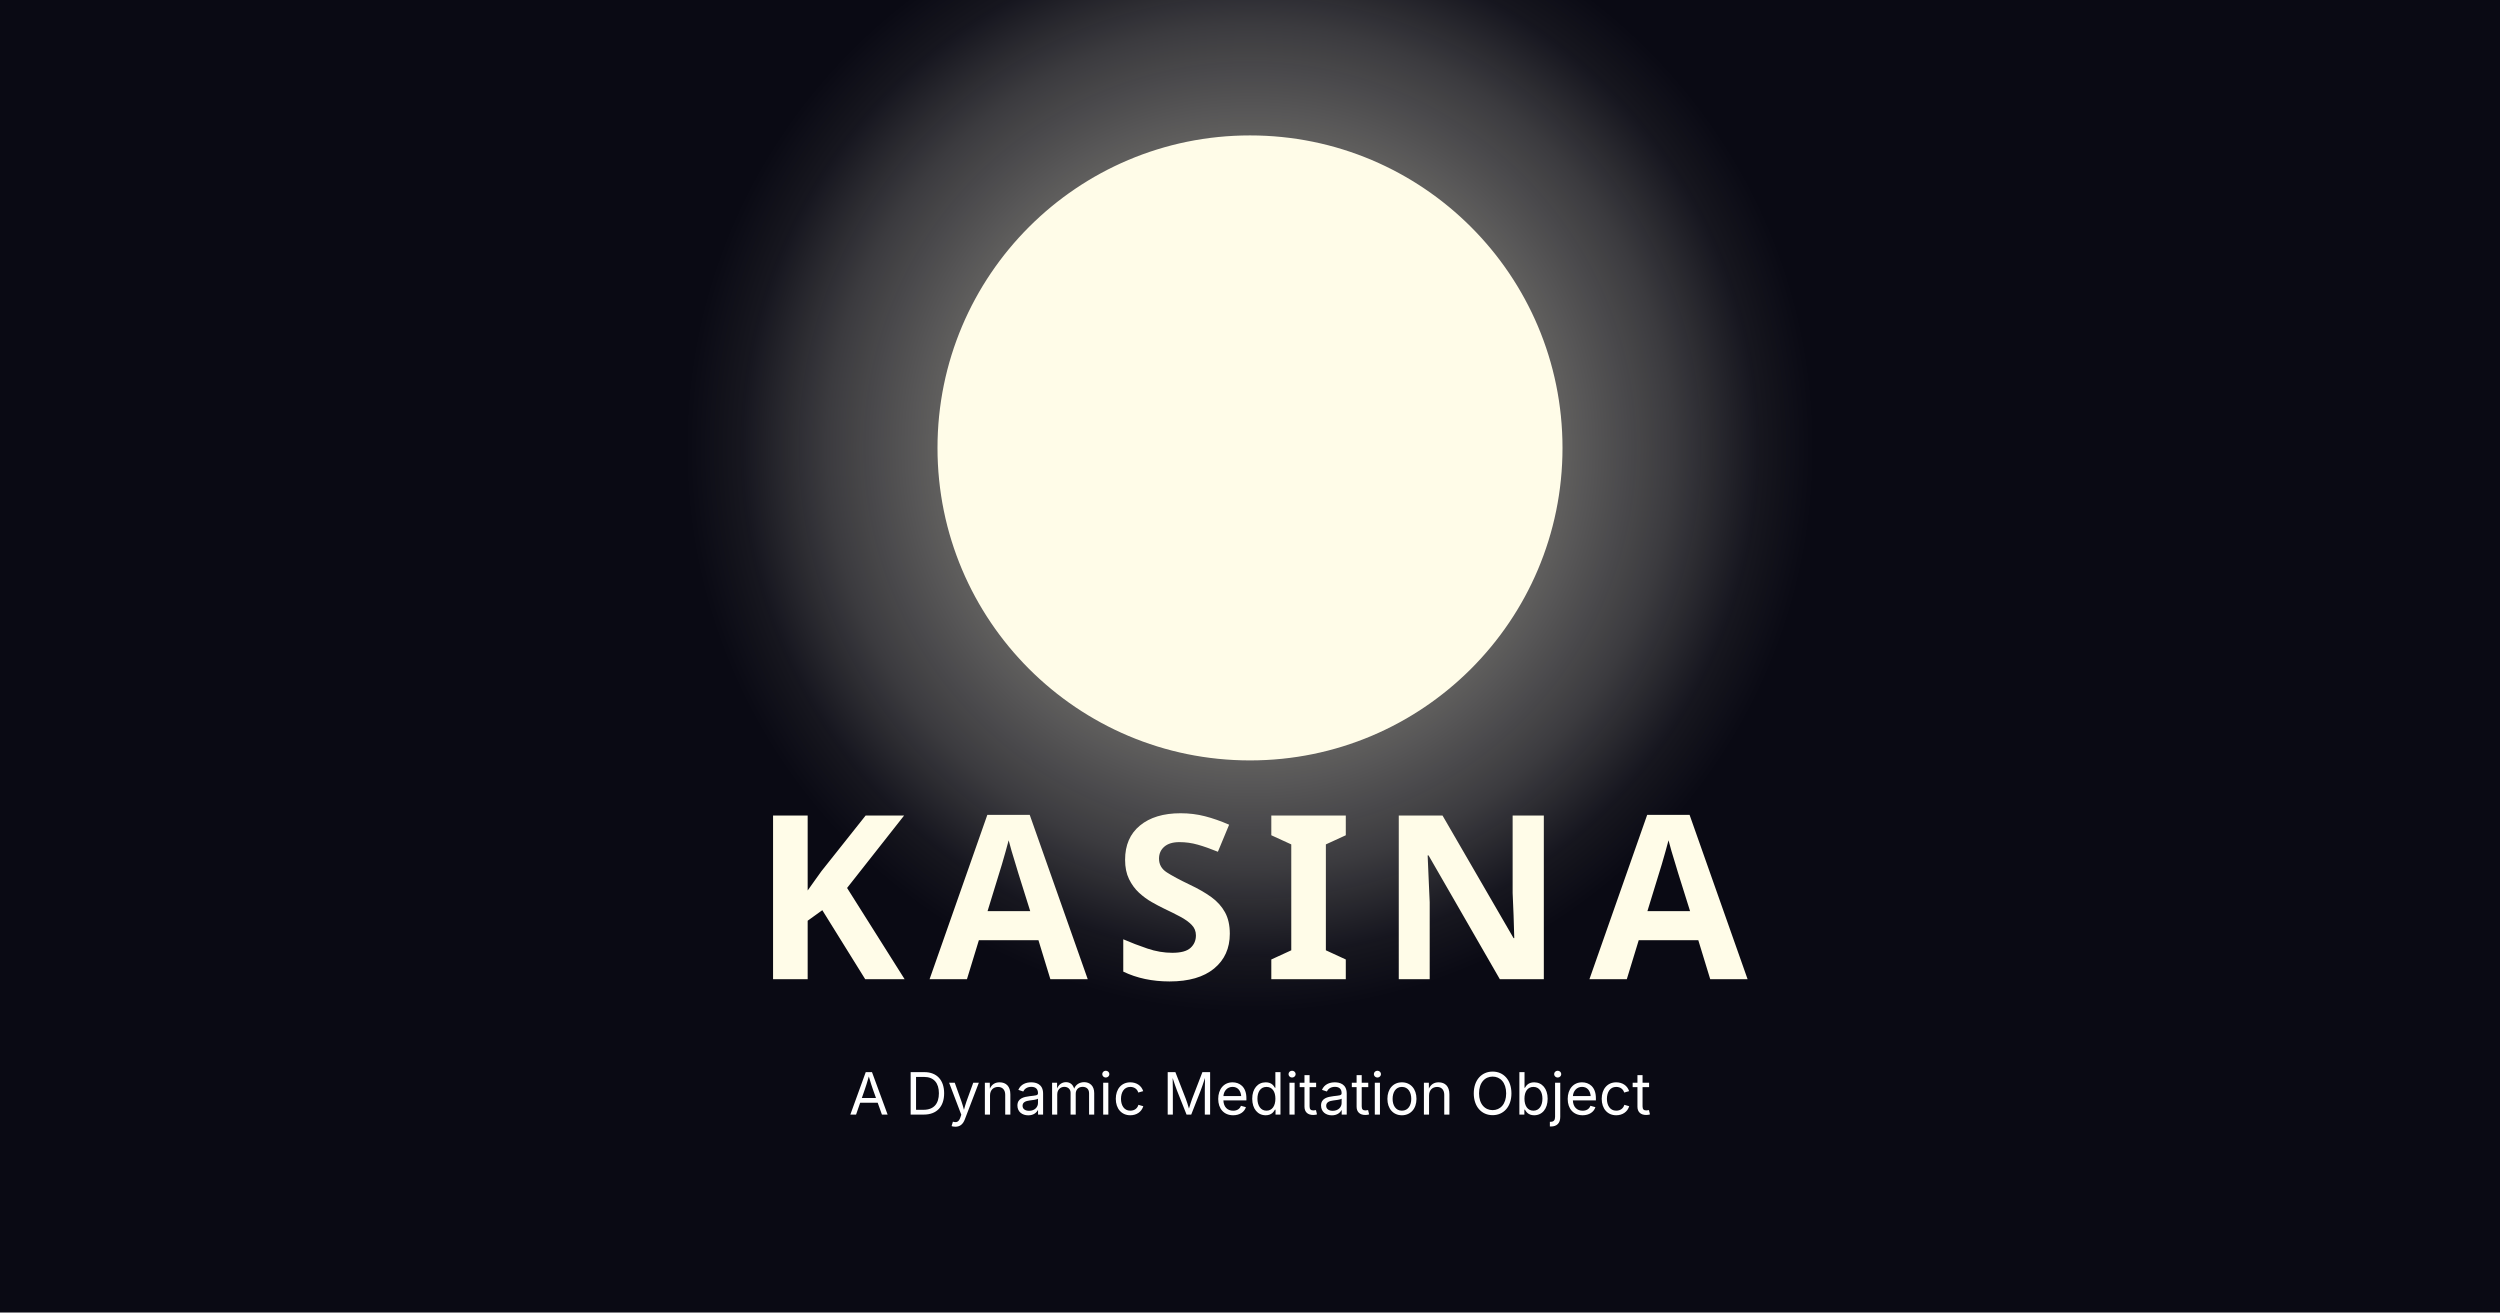
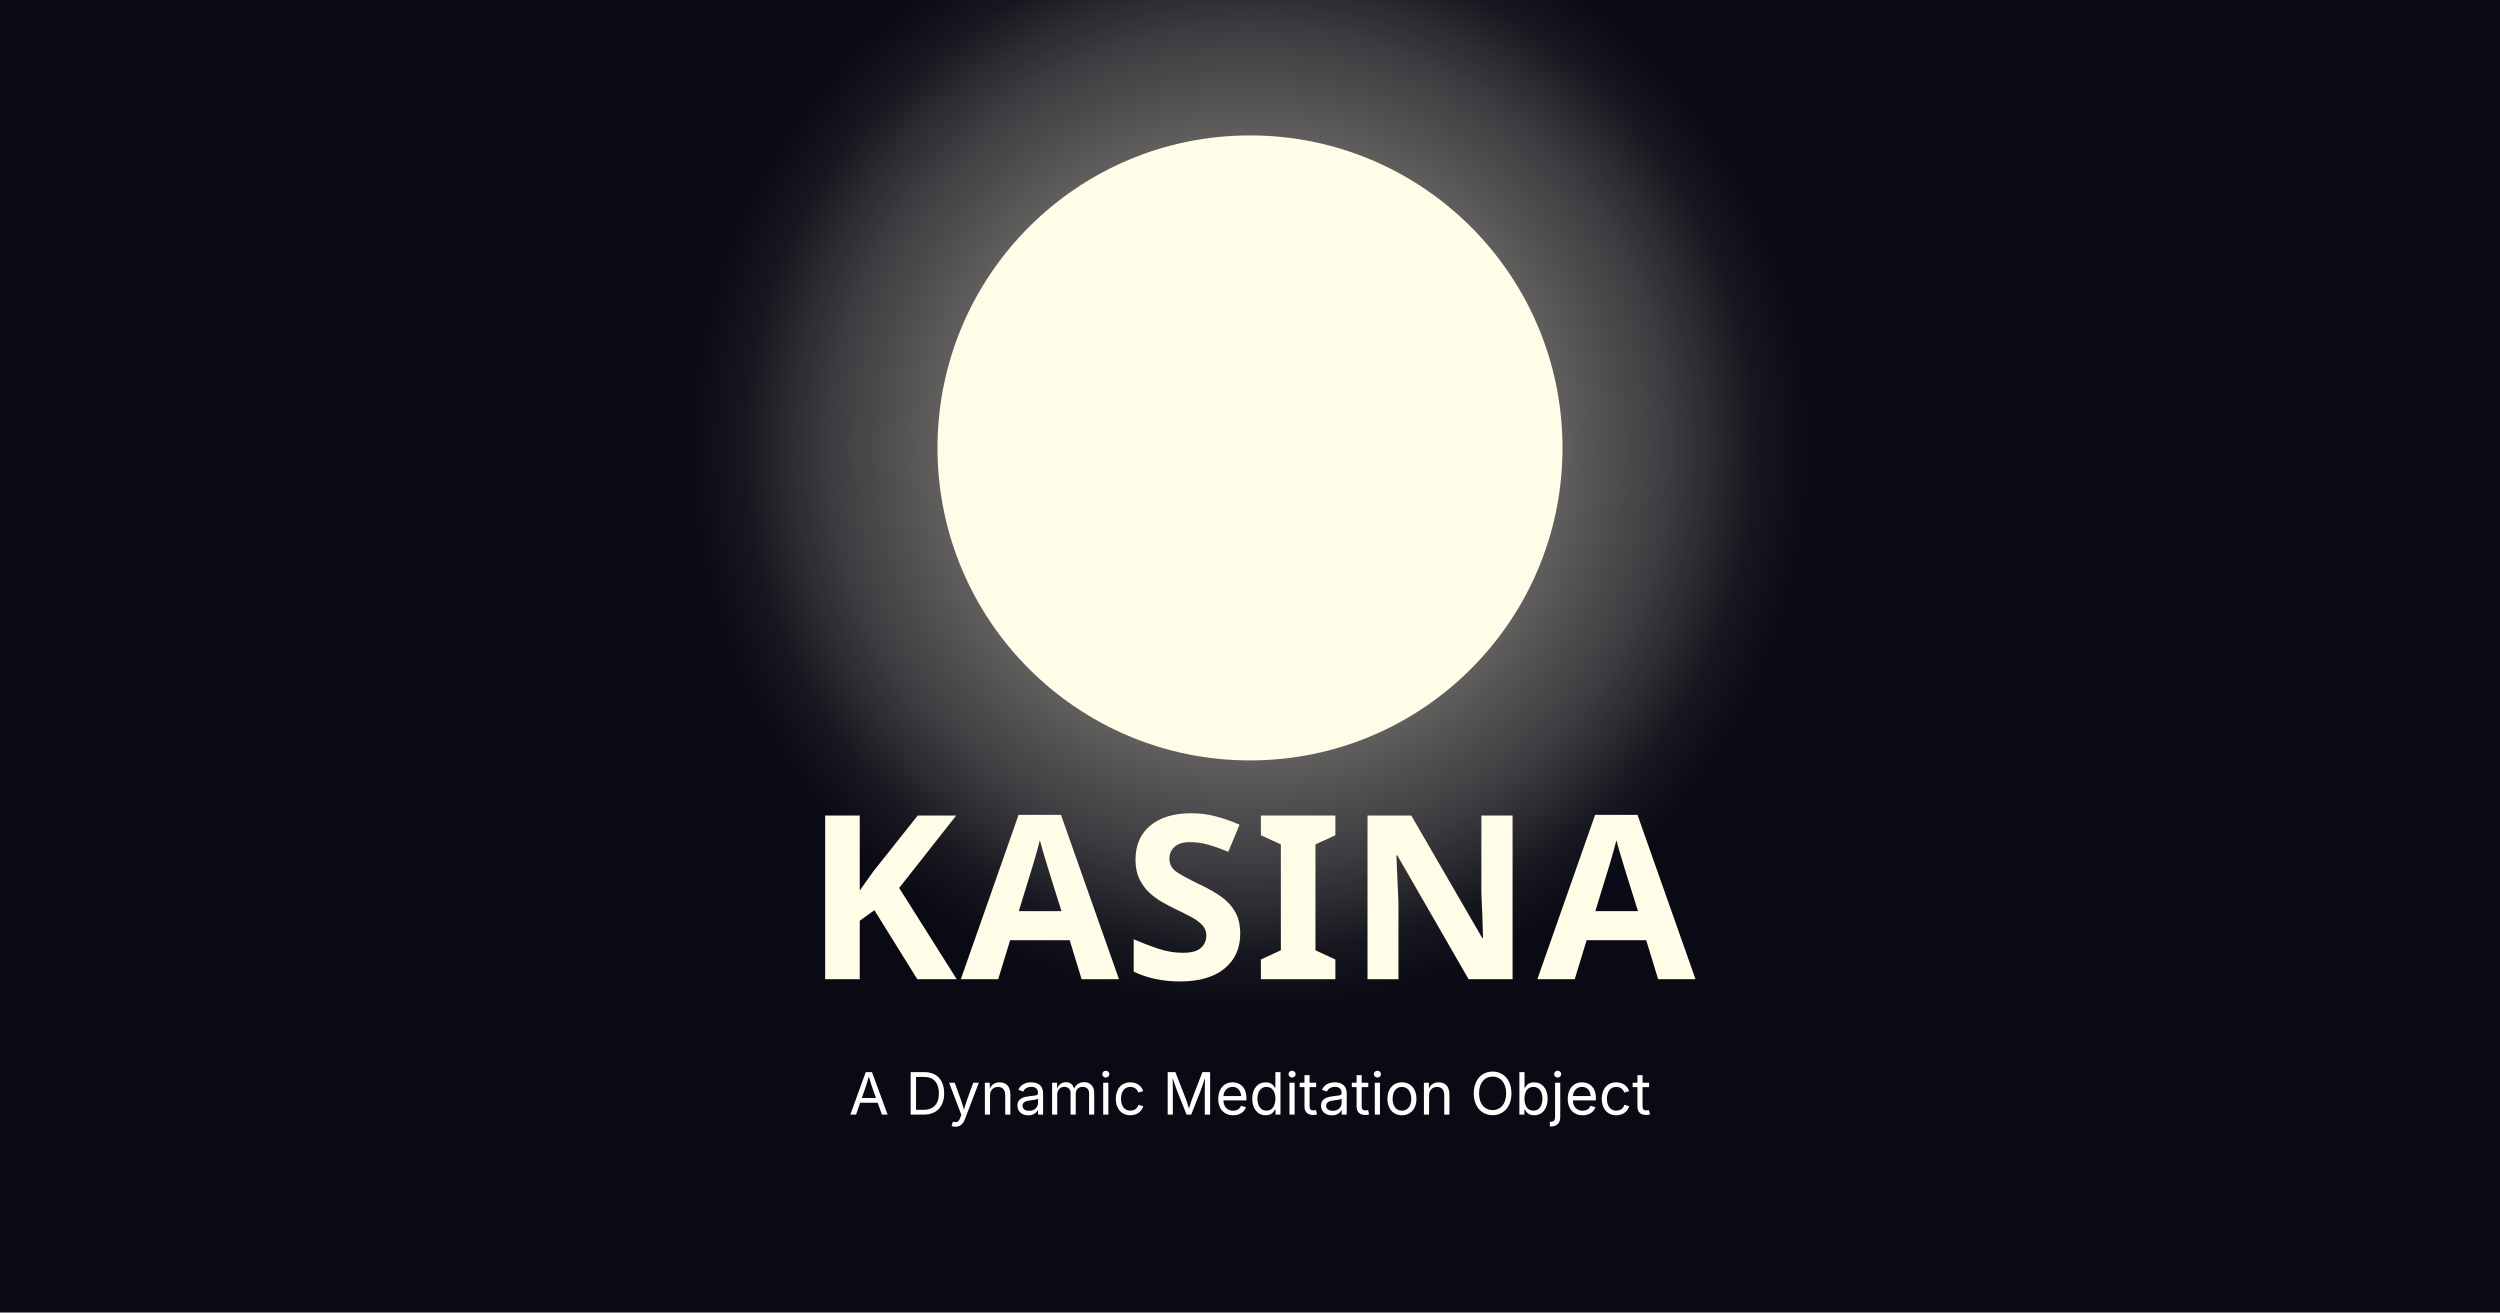
<svg xmlns="http://www.w3.org/2000/svg" width="1200" height="630" viewBox="0 0 1200 630" fill="none">
  <rect width="1200" height="630" fill="#0A0A14" />
  <circle cx="600" cy="215" r="150" fill="#FFFCE8" />
  <circle cx="600" cy="215" r="270" fill="url(#orbGlow)" />
-   <text x="600" y="470" font-family="Nunito, sans-serif" font-size="110" font-weight="700" letter-spacing="12" text-anchor="middle" fill="#FFFCE8" style="text-transform: uppercase;">KASINA</text>
+   <text x="600" y="470" font-family="Nunito, sans-serif" font-size="110" font-weight="700" letter-spacing="2px" text-anchor="middle" fill="#FFFCE8" style="text-transform: uppercase;">KASINA</text>
  <text x="600" y="535" font-family="Inter, sans-serif" font-size="28" font-weight="400" text-anchor="middle" fill="#FFFFFF">A Dynamic Meditation Object</text>
  <defs>
    <radialGradient id="orbGlow" cx="0.5" cy="0.5" r="0.5" fx="0.5" fy="0.5">
      <stop offset="55%" stop-color="#FFFCE8" stop-opacity="0.35" />
      <stop offset="75%" stop-color="#FFFCE8" stop-opacity="0.2" />
      <stop offset="90%" stop-color="#FFFCE8" stop-opacity="0.05" />
      <stop offset="100%" stop-color="#FFFCE8" stop-opacity="0" />
    </radialGradient>
  </defs>
</svg>
